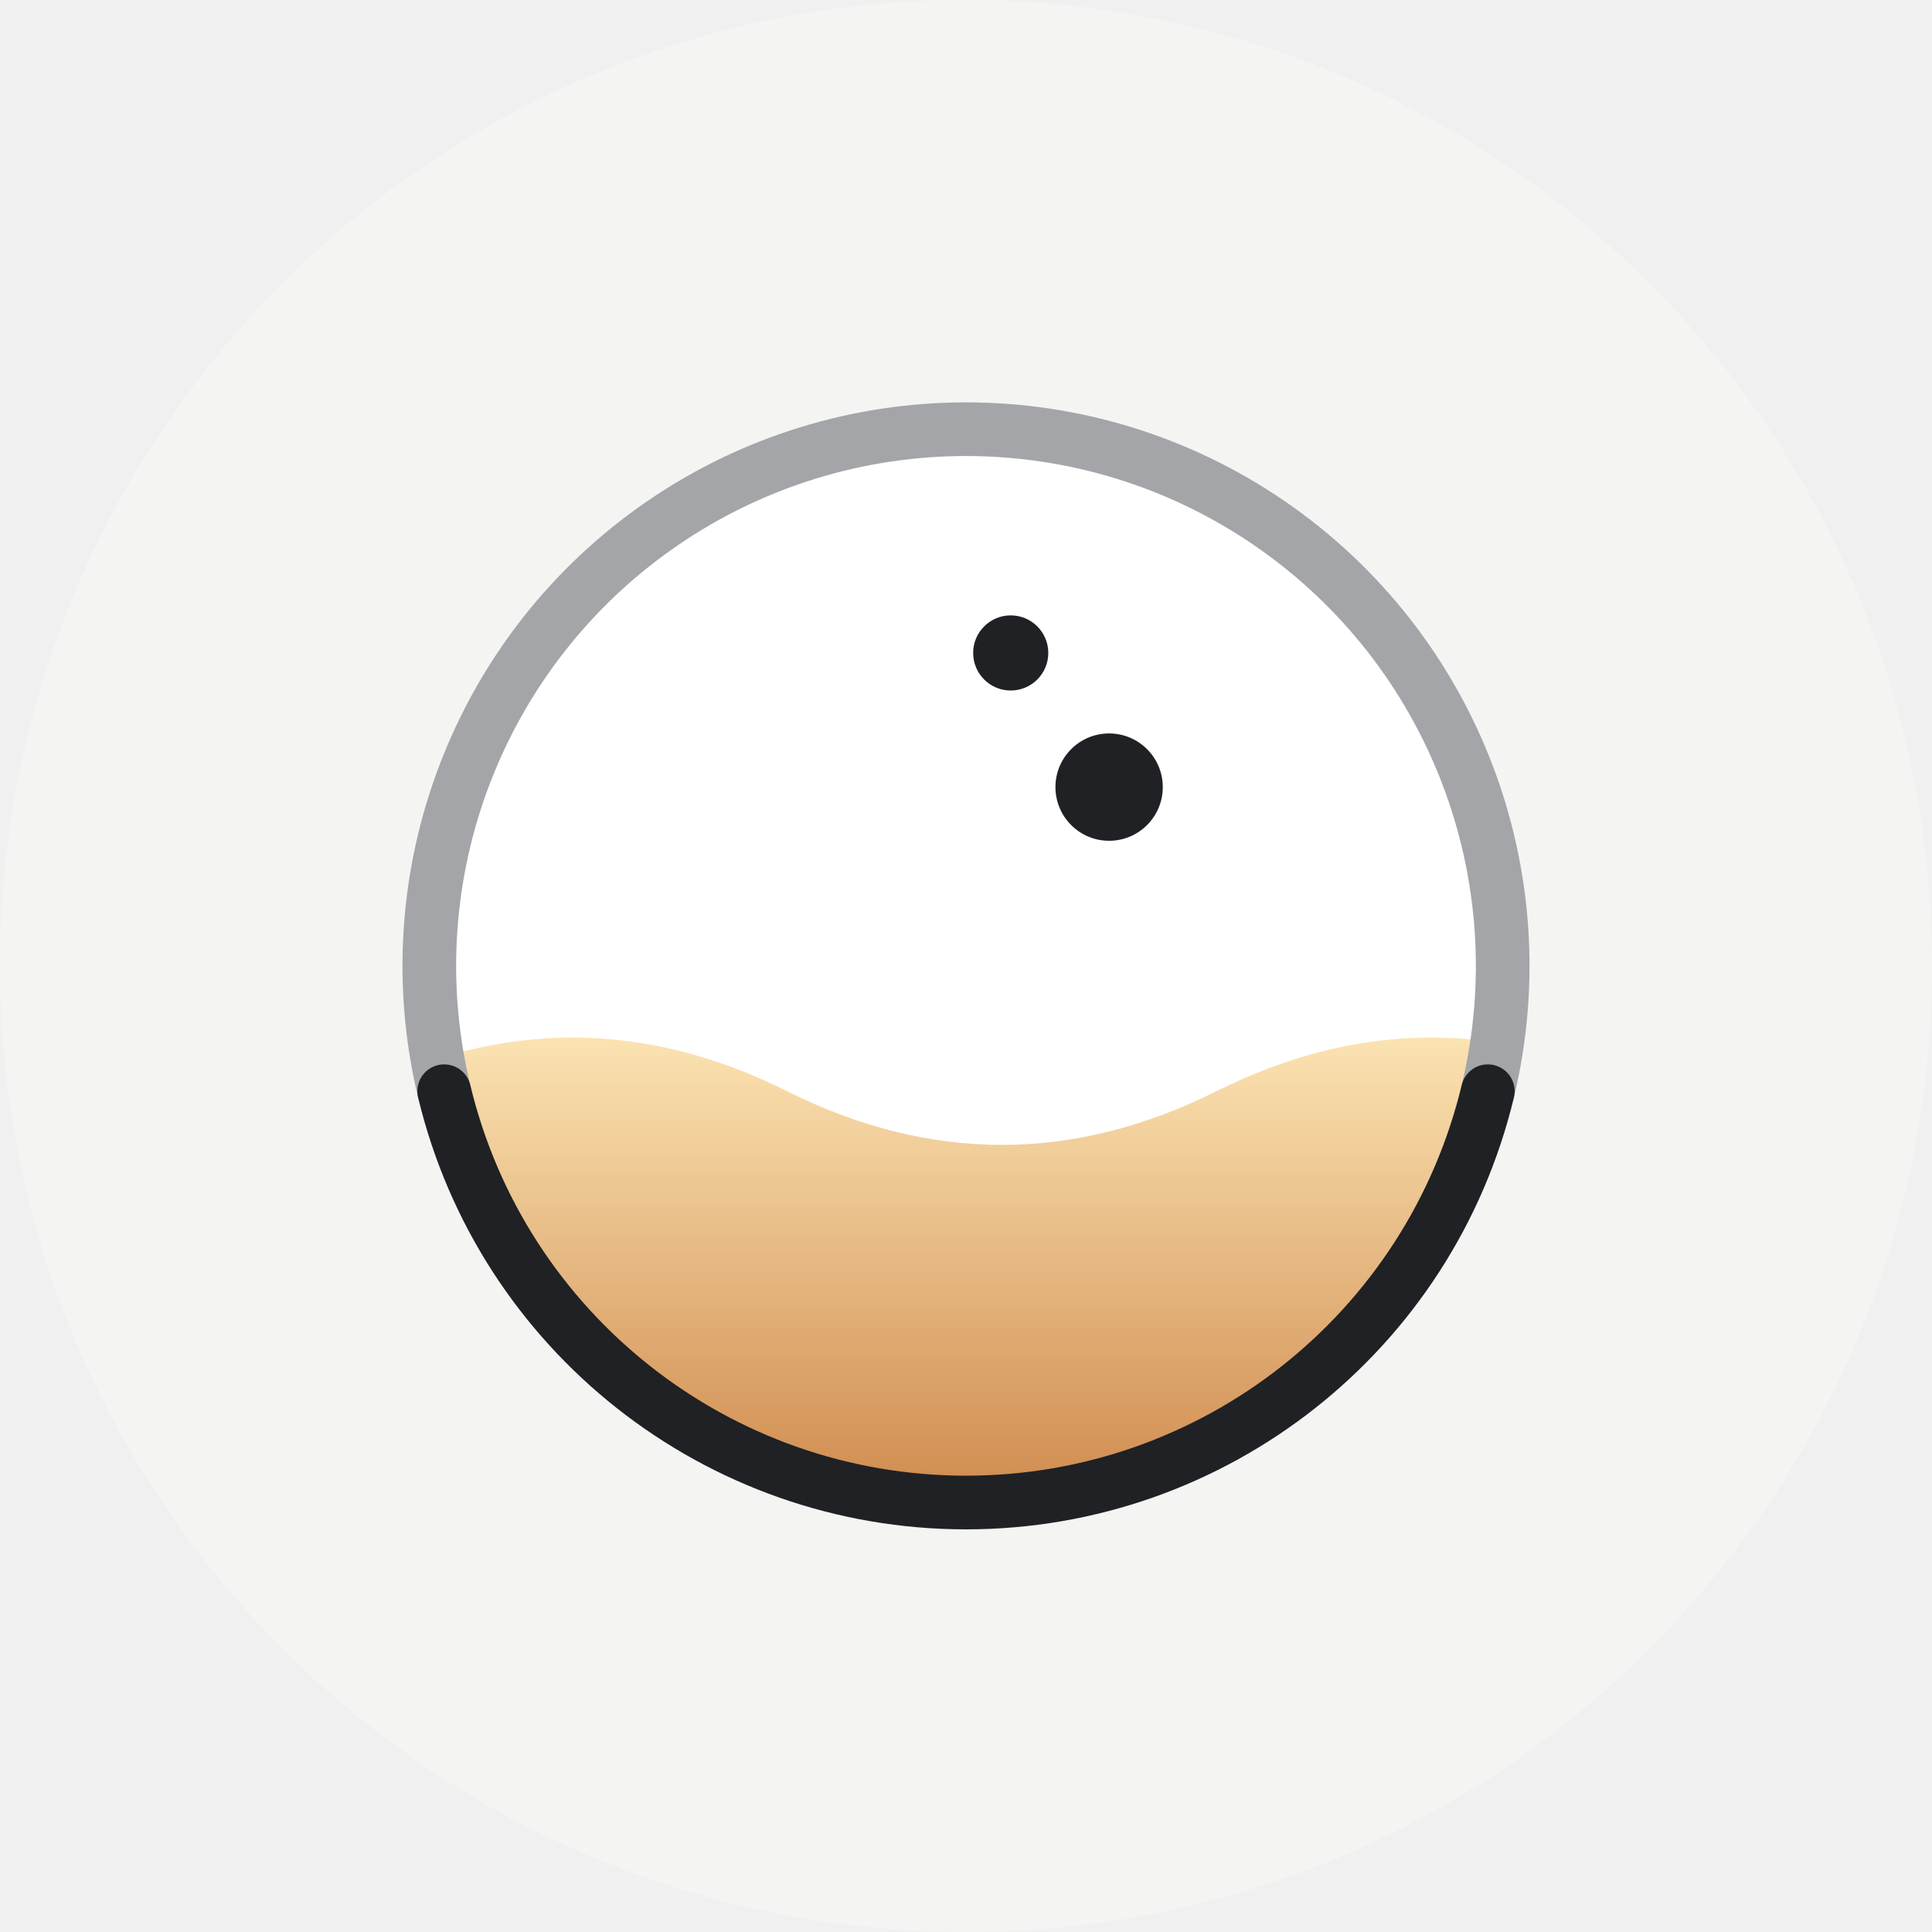
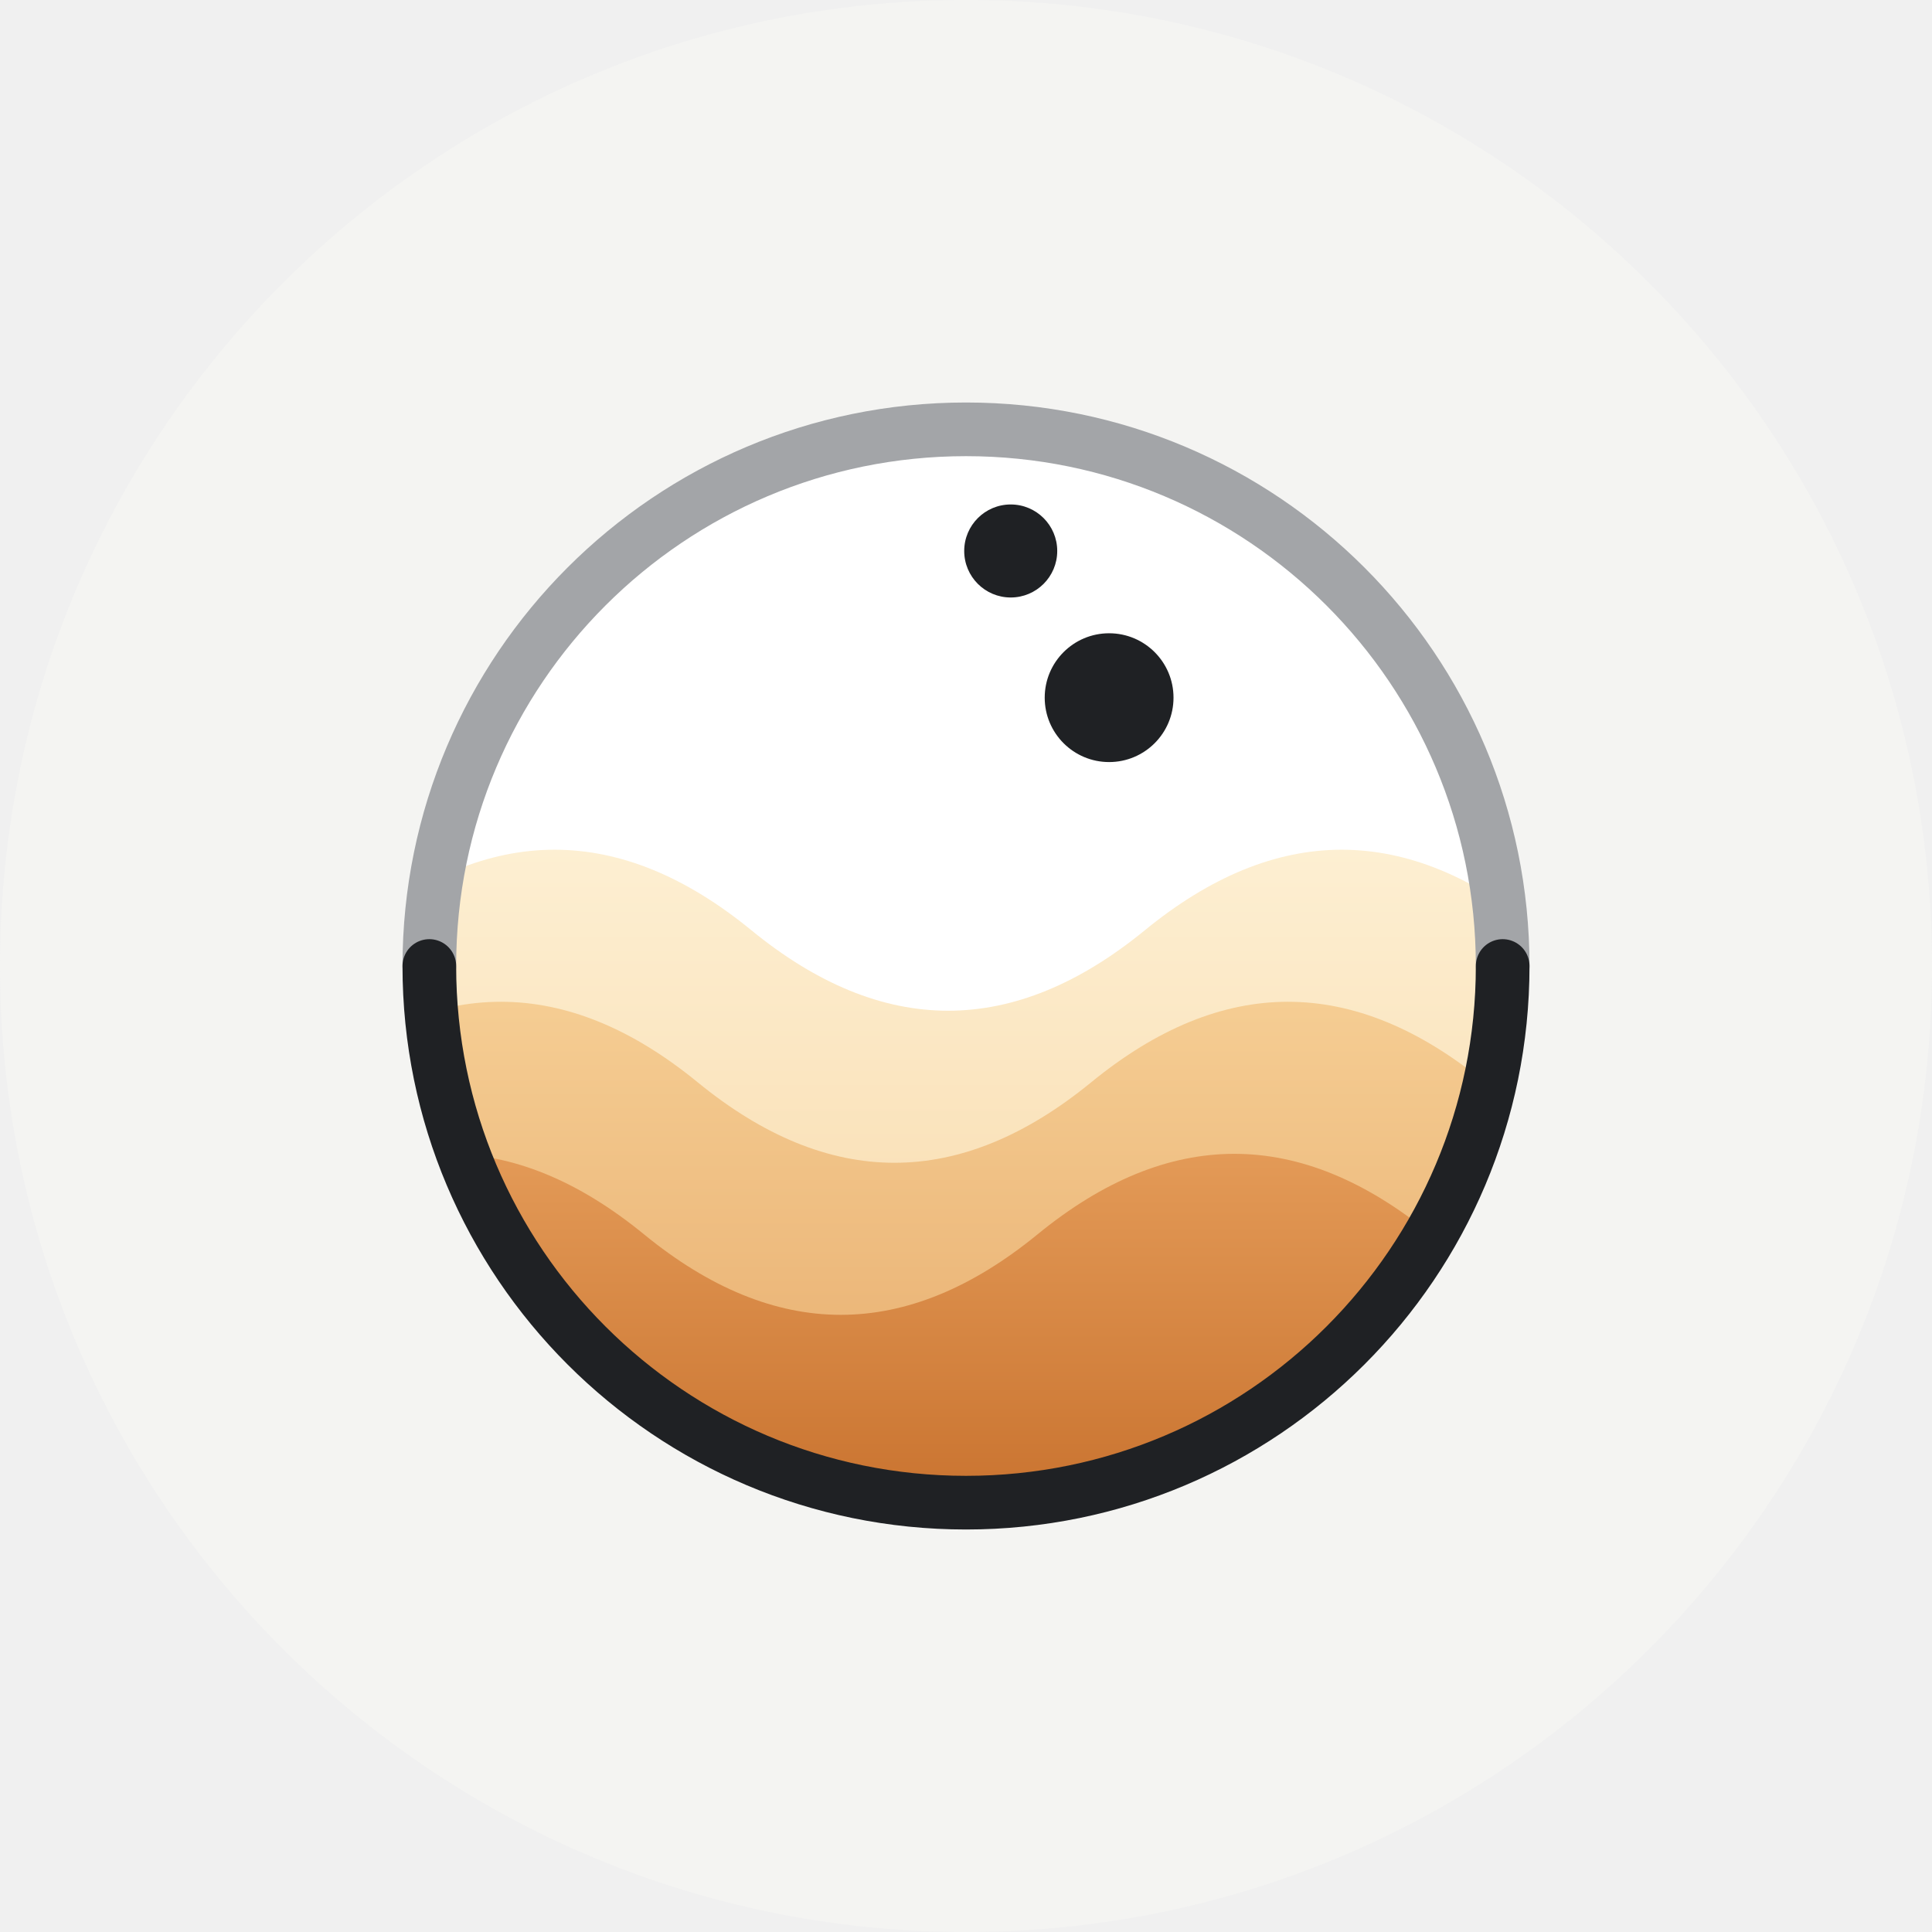
<svg xmlns="http://www.w3.org/2000/svg" width="108" height="108" viewBox="0 0 108 108">
  <clipPath id="m">
    <circle cx="54" cy="54" r="54" />
  </clipPath>
  <g clip-path="url(#m)">
    <defs>
-       <linearGradient id="od" x1="0" y1="0" x2="0" y2="1">
-         <stop offset="0" style="stop-color: #FBE3B2" />
+       <linearGradient id="od1" x1="0" y1="0" x2="0" y2="1">
+         <stop offset="0" style="stop-color: #FDEFD2" />
+         <stop offset="1" style="stop-color: #F4C98C" />
+       </linearGradient>
+       <linearGradient id="od2" x1="0" y1="0" x2="0" y2="1">
+         <stop offset="0" style="stop-color: #F5CD93" />
+         <stop offset="1" style="stop-color: #DE9653" />
+       </linearGradient>
+       <linearGradient id="od3" x1="0" y1="0" x2="0" y2="1">
+         <stop offset="0" style="stop-color: #E39A57" />
        <stop offset="1" style="stop-color: #B4530F" />
      </linearGradient>
    </defs>
    <rect width="108" height="108" style="fill: #F4F4F2" />
    <circle cx="54" cy="54" r="30" style="fill: #FFFFFF" />
    <clipPath id="odc">
      <circle cx="54" cy="54" r="29" />
    </clipPath>
    <g clip-path="url(#odc)">
-       <path d="M20 61 Q32 55 44 61 T68 61 T92 61 V100 H20 Z" style="fill: url(#od)" />
+       <path d="M-2 52 Q9 61 20 52 T42 52 T64 52 T86 52 T108 52 T130 52 V100 H-2 Z" style="fill: url(#od1)" />
+       <path d="M-5 60.5 Q6 69.5 17 60.5 T39 60.5 T61 60.5 T83 60.5 T105 60.5 T127 60.5 V100 H-5 Z" style="fill: url(#od2)" />
+       <path d="M-8 69 Q3 78 14 69 T36 69 T58 69 T80 69 T102 69 T124 69 V100 H-8 Z" style="fill: url(#od3)" />
    </g>
-     <path d="M24.83 61 A30 30 0 1 1 83.17 61" style="fill: none; stroke: #A3A5A8; stroke-width: 3; stroke-linecap: round" />
-     <path d="M24.83 61 A30 30 0 0 0 83.17 61" style="fill: none; stroke: #1F2124; stroke-width: 3; stroke-linecap: round" />
-     <circle cx="62" cy="44" r="3" style="fill: #1F2124" />
-     <circle cx="56.5" cy="36.5" r="2.1" style="fill: #1F2124" />
+     <path d="M24 54 A30 30 0 1 1 84 54" style="fill: none; stroke: #A3A5A8; stroke-width: 3; stroke-linecap: round" />
+     <path d="M24 54 A30 30 0 0 0 84 54" style="fill: none; stroke: #1F2124; stroke-width: 3; stroke-linecap: round" />
+     <circle cx="62" cy="39" r="3.6" style="fill: #1F2124" />
+     <circle cx="56.5" cy="30.8" r="2.6" style="fill: #1F2124" />
  </g>
</svg>
